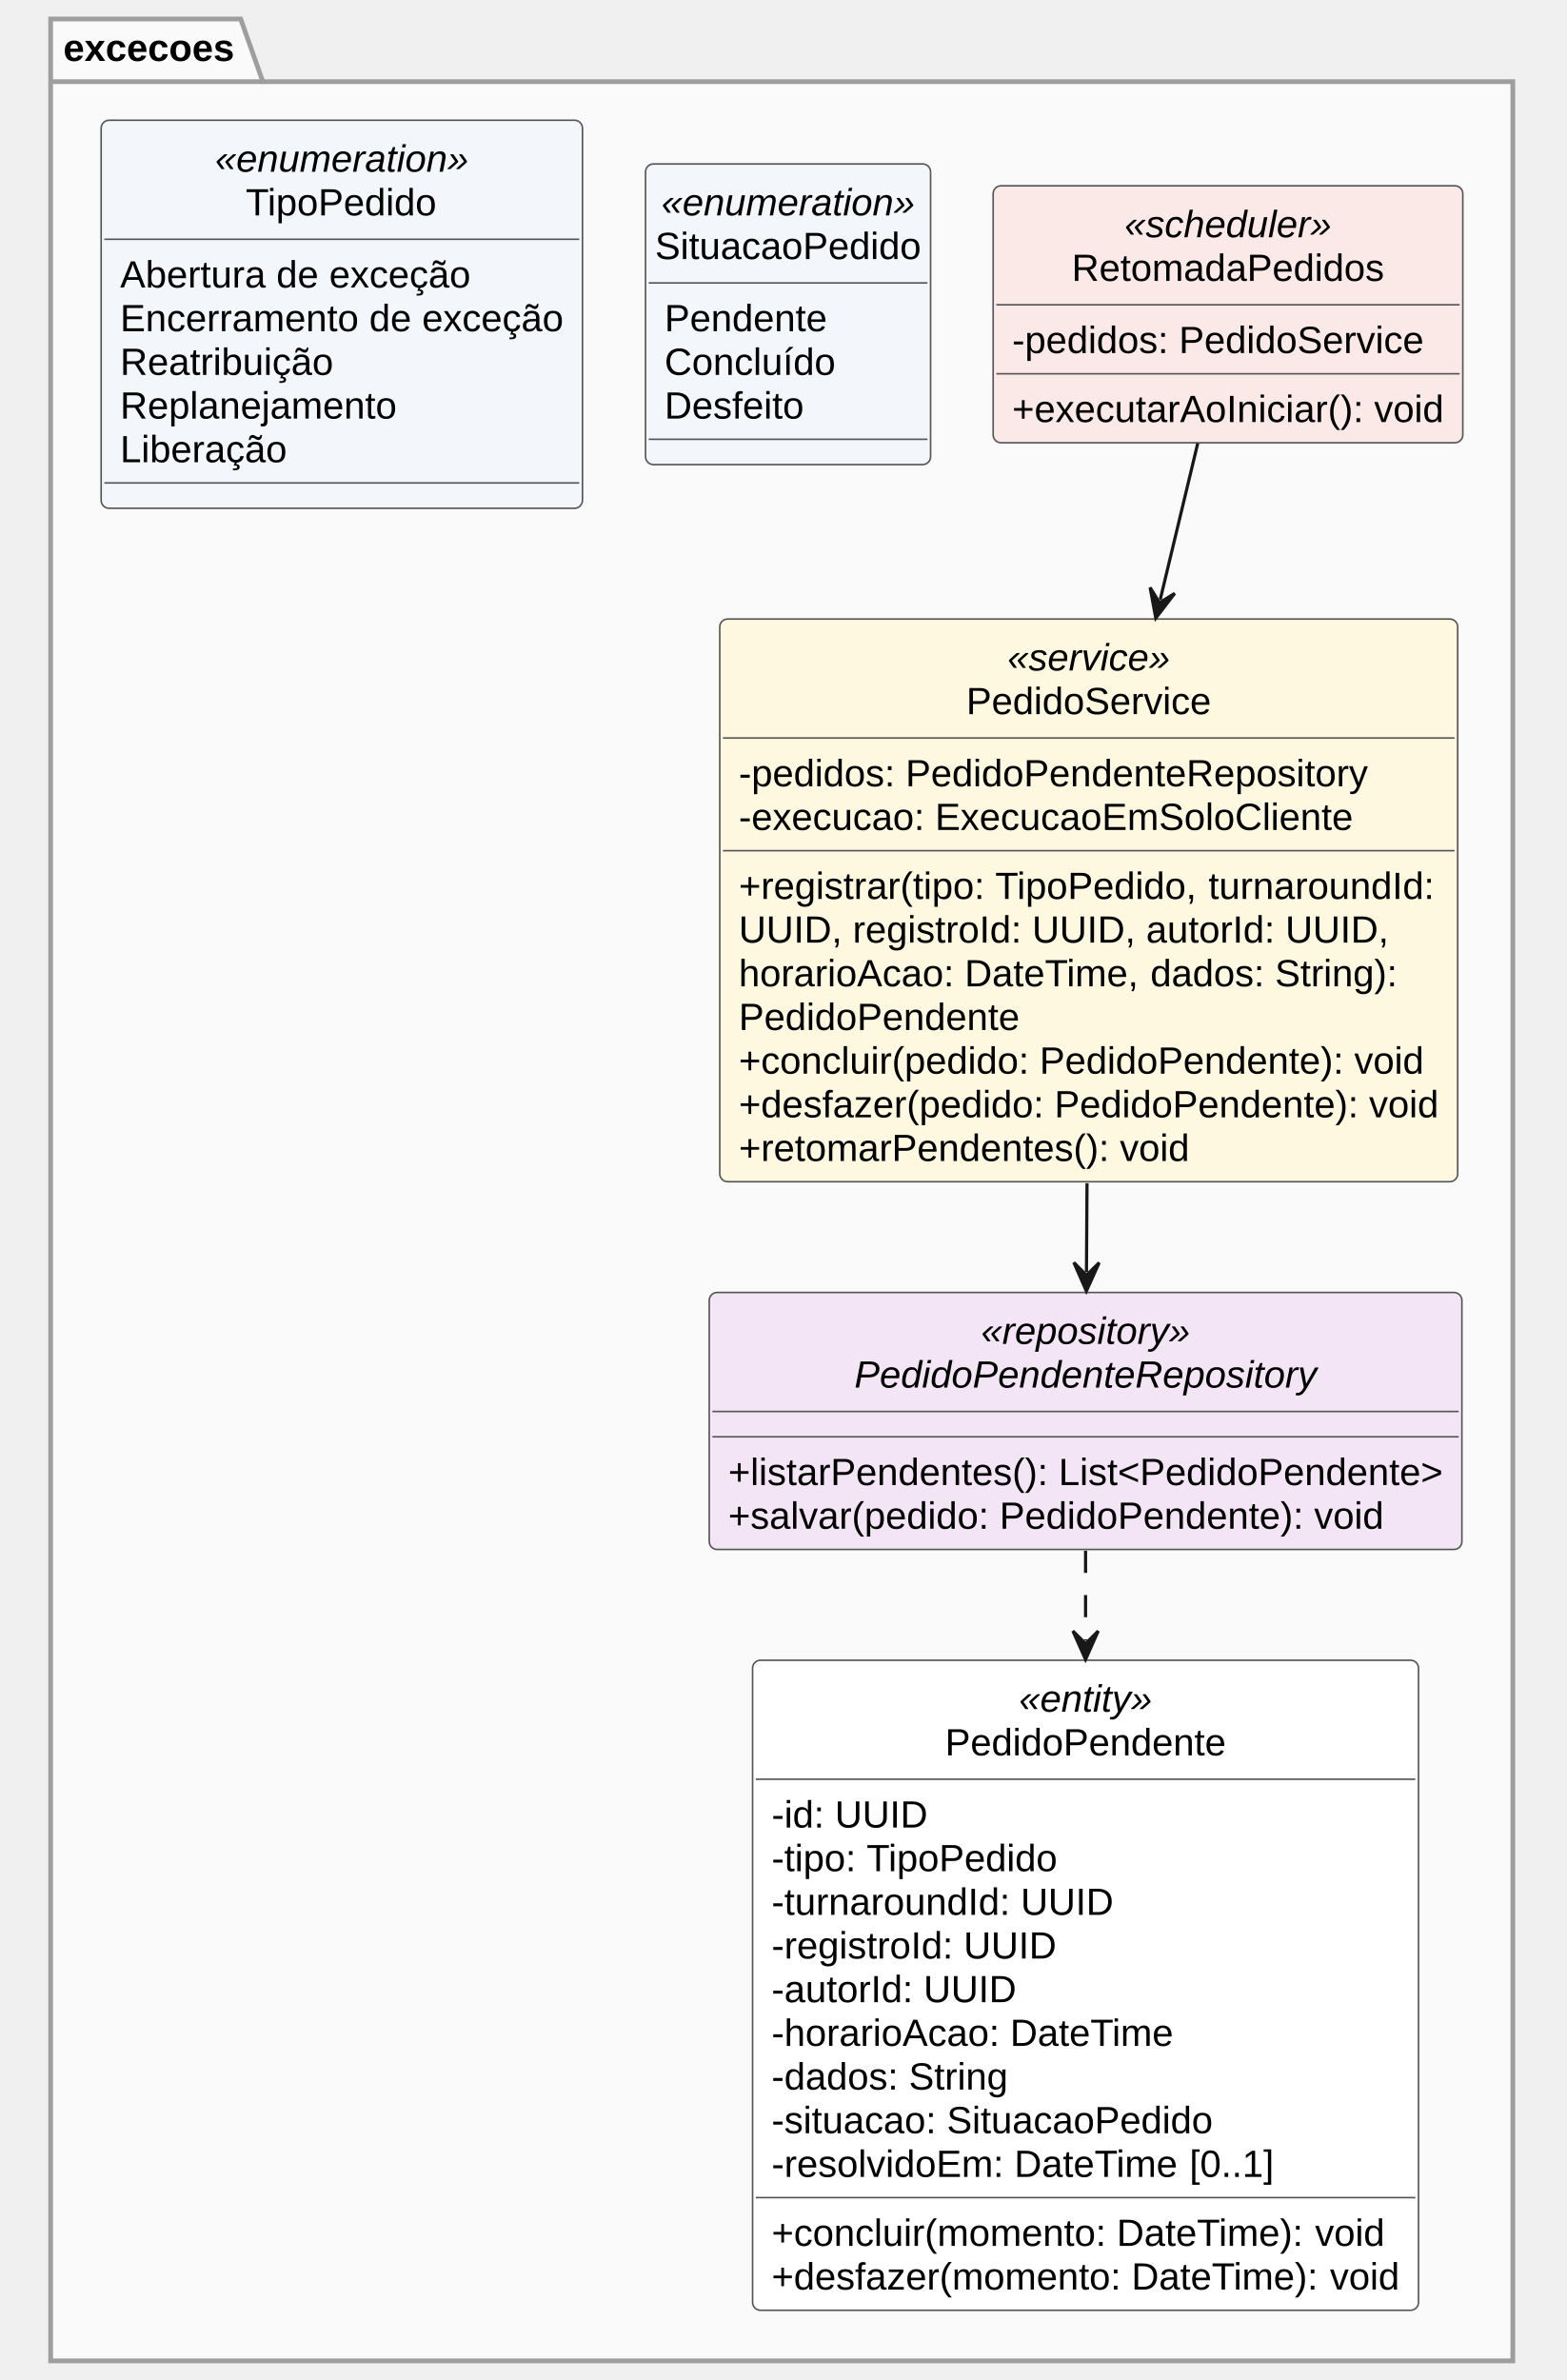
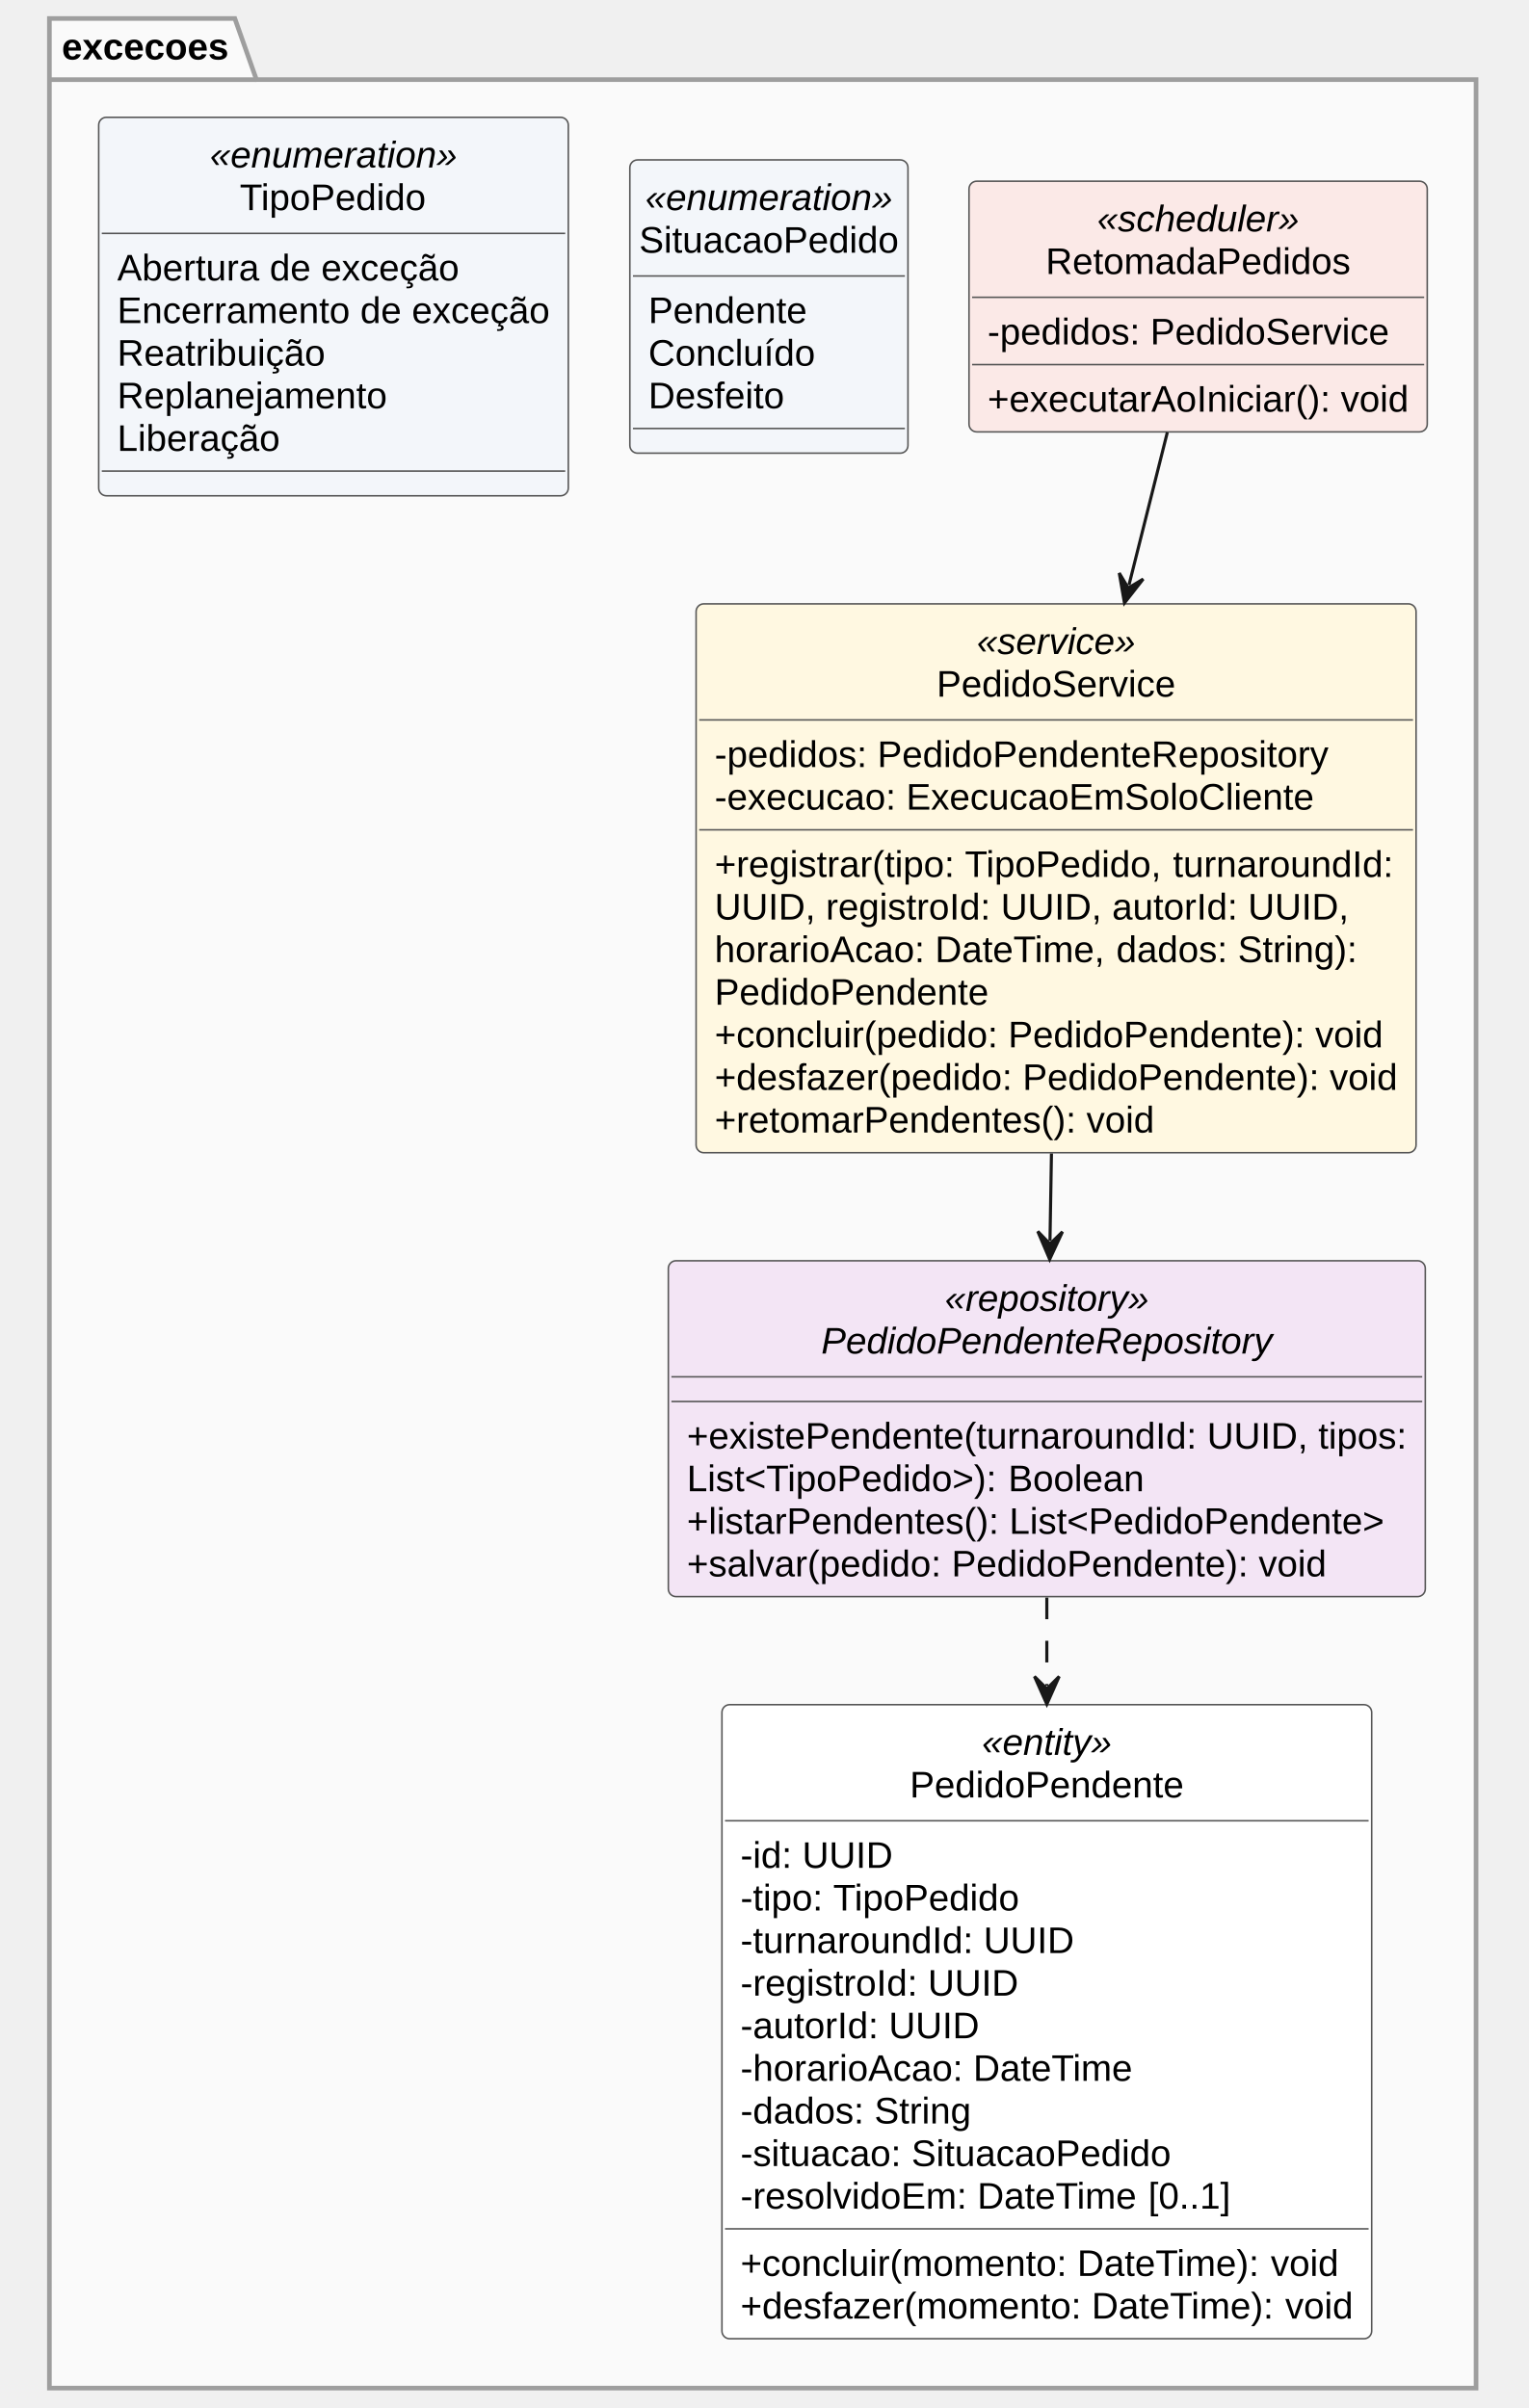
- <svg xmlns="http://www.w3.org/2000/svg" contentStyleType="text/css" data-diagram-type="CLASS" height="752px" preserveAspectRatio="none" style="width:495px;height:752px;background:#FFFFFF;" version="1.1" viewBox="0 0 495 752" width="495px" zoomAndPan="magnify">
+ <svg xmlns="http://www.w3.org/2000/svg" contentStyleType="text/css" data-diagram-type="CLASS" height="780px" preserveAspectRatio="none" style="width:495px;height:780px;background:#FFFFFF;" version="1.1" viewBox="0 0 495 780" width="495px" zoomAndPan="magnify">
  <defs />
  <g>
-     <g class="cluster" data-qualified-name="excecoes" data-source-line="7" id="ent0477">
-       <polygon fill="#FAFAFA" points="16,6,76.047,6,83.047,25.799,478,25.799,478,745.96,16,745.96,16,6" style="stroke:#9E9E9E;stroke-width:1.5;" />
+     <g class="cluster" data-qualified-name="excecoes" data-source-line="7" id="ent0480">
+       <polygon fill="#FAFAFA" points="16,6,76.047,6,83.047,25.799,478,25.799,478,773.56,16,773.56,16,6" style="stroke:#9E9E9E;stroke-width:1.5;" />
      <line style="stroke:#9E9E9E;stroke-width:1.5;" x1="16" x2="83.047" y1="25.799" y2="25.799" />
      <text fill="#000000" font-family="Arial" font-size="12" font-weight="bold" lengthAdjust="spacing" textLength="54.047" x="20" y="19.256">excecoes</text>
    </g>
-     <g class="entity" data-qualified-name="excecoes.TipoPedido" data-source-line="23" id="ent0480">
+     <g class="entity" data-qualified-name="excecoes.TipoPedido" data-source-line="23" id="ent0483">
      <rect fill="#F3F6FA" height="122.592" rx="2.5" ry="2.5" style="stroke:#555555;stroke-width:0.5;" width="152.08" x="31.96" y="38" />
      <text fill="#000000" font-family="Arial" font-size="12" font-style="italic" lengthAdjust="spacing" textLength="80.057" x="67.972" y="54.256">«enumeration»</text>
      <text fill="#000000" font-family="Arial" font-size="12" lengthAdjust="spacing" textLength="60.709" x="77.645" y="68.055">TipoPedido</text>
      <line style="stroke:#555555;stroke-width:0.5;" x1="32.96" x2="183.04" y1="75.598" y2="75.598" />
      <text fill="#000000" font-family="Arial" font-size="12" lengthAdjust="spacing" textLength="46.025" x="37.96" y="90.853">Abertura</text>
      <text fill="#000000" font-family="Arial" font-size="12" lengthAdjust="spacing" textLength="3.334" x="83.985" y="90.853"> </text>
      <text fill="#000000" font-family="Arial" font-size="12" lengthAdjust="spacing" textLength="13.348" x="87.319" y="90.853">de</text>
      <text fill="#000000" font-family="Arial" font-size="12" lengthAdjust="spacing" textLength="3.334" x="100.667" y="90.853"> </text>
      <text fill="#000000" font-family="Arial" font-size="12" lengthAdjust="spacing" textLength="44.695" x="104.001" y="90.853">exceção</text>
      <text fill="#000000" font-family="Arial" font-size="12" lengthAdjust="spacing" textLength="75.369" x="37.96" y="104.652">Encerramento</text>
      <text fill="#000000" font-family="Arial" font-size="12" lengthAdjust="spacing" textLength="3.334" x="113.329" y="104.652"> </text>
      <text fill="#000000" font-family="Arial" font-size="12" lengthAdjust="spacing" textLength="13.348" x="116.663" y="104.652">de</text>
      <text fill="#000000" font-family="Arial" font-size="12" lengthAdjust="spacing" textLength="3.334" x="130.011" y="104.652"> </text>
      <text fill="#000000" font-family="Arial" font-size="12" lengthAdjust="spacing" textLength="44.695" x="133.345" y="104.652">exceção</text>
      <text fill="#000000" font-family="Arial" font-size="12" lengthAdjust="spacing" textLength="67.371" x="37.96" y="118.451">Reatribuição</text>
      <text fill="#000000" font-family="Arial" font-size="12" lengthAdjust="spacing" textLength="87.393" x="37.96" y="132.25">Replanejamento</text>
      <text fill="#000000" font-family="Arial" font-size="12" lengthAdjust="spacing" textLength="52.705" x="37.96" y="146.049">Liberação</text>
      <line style="stroke:#555555;stroke-width:0.5;" x1="32.96" x2="183.04" y1="152.592" y2="152.592" />
    </g>
-     <g class="entity" data-qualified-name="excecoes.SituacaoPedido" data-source-line="31" id="ent0481">
+     <g class="entity" data-qualified-name="excecoes.SituacaoPedido" data-source-line="31" id="ent0484">
      <rect fill="#F3F6FA" height="94.994" rx="2.5" ry="2.5" style="stroke:#555555;stroke-width:0.5;" width="90.064" x="203.97" y="51.8" />
      <text fill="#000000" font-family="Arial" font-size="12" font-style="italic" lengthAdjust="spacing" textLength="80.057" x="208.974" y="68.056">«enumeration»</text>
      <text fill="#000000" font-family="Arial" font-size="12" lengthAdjust="spacing" textLength="84.064" x="206.97" y="81.855">SituacaoPedido</text>
      <line style="stroke:#555555;stroke-width:0.5;" x1="204.97" x2="293.034" y1="89.398" y2="89.398" />
      <text fill="#000000" font-family="Arial" font-size="12" lengthAdjust="spacing" textLength="51.381" x="209.97" y="104.653">Pendente</text>
      <text fill="#000000" font-family="Arial" font-size="12" lengthAdjust="spacing" textLength="54.035" x="209.97" y="118.452">Concluído</text>
      <text fill="#000000" font-family="Arial" font-size="12" lengthAdjust="spacing" textLength="44.022" x="209.97" y="132.251">Desfeito</text>
      <line style="stroke:#555555;stroke-width:0.5;" x1="204.97" x2="293.034" y1="138.794" y2="138.794" />
    </g>
-     <g class="entity" data-qualified-name="excecoes.PedidoService" data-source-line="413" id="ent0536">
-       <rect fill="#FFF8E1" height="177.787" rx="2.5" ry="2.5" style="stroke:#555555;stroke-width:0.5;" width="233.156" x="227.42" y="195.59" />
-       <text fill="#000000" font-family="Arial" font-size="12" font-style="italic" lengthAdjust="spacing" textLength="51.357" x="318.319" y="211.846">«service»</text>
-       <text fill="#000000" font-family="Arial" font-size="12" lengthAdjust="spacing" textLength="77.379" x="305.309" y="225.645">PedidoService</text>
-       <line style="stroke:#555555;stroke-width:0.5;" x1="228.42" x2="459.576" y1="233.188" y2="233.188" />
-       <text fill="#000000" font-family="Arial" font-size="12" lengthAdjust="spacing" textLength="49.365" x="233.42" y="248.444">-pedidos:</text>
-       <text fill="#000000" font-family="Arial" font-size="12" lengthAdjust="spacing" textLength="3.334" x="282.785" y="248.444"> </text>
-       <text fill="#000000" font-family="Arial" font-size="12" lengthAdjust="spacing" textLength="146.103" x="286.119" y="248.444">PedidoPendenteRepository</text>
-       <text fill="#000000" font-family="Arial" font-size="12" lengthAdjust="spacing" textLength="58.699" x="233.42" y="262.242">-execucao:</text>
-       <text fill="#000000" font-family="Arial" font-size="12" lengthAdjust="spacing" textLength="3.334" x="292.119" y="262.242"> </text>
-       <text fill="#000000" font-family="Arial" font-size="12" lengthAdjust="spacing" textLength="132.07" x="295.453" y="262.242">ExecucaoEmSoloCliente</text>
-       <line style="stroke:#555555;stroke-width:0.5;" x1="228.42" x2="459.576" y1="268.785" y2="268.785" />
-       <text fill="#000000" font-family="Arial" font-size="12" lengthAdjust="spacing" textLength="77.695" x="233.42" y="284.041">+registrar(tipo:</text>
-       <text fill="#000000" font-family="Arial" font-size="12" lengthAdjust="spacing" textLength="3.334" x="311.115" y="284.041"> </text>
-       <text fill="#000000" font-family="Arial" font-size="12" lengthAdjust="spacing" textLength="64.043" x="314.449" y="284.041">TipoPedido,</text>
-       <text fill="#000000" font-family="Arial" font-size="12" lengthAdjust="spacing" textLength="3.334" x="378.492" y="284.041"> </text>
-       <text fill="#000000" font-family="Arial" font-size="12" lengthAdjust="spacing" textLength="71.385" x="381.826" y="284.041">turnaroundId:</text>
-       <text fill="#000000" font-family="Arial" font-size="12" lengthAdjust="spacing" textLength="32.666" x="233.42" y="297.84">UUID,</text>
-       <text fill="#000000" font-family="Arial" font-size="12" lengthAdjust="spacing" textLength="3.334" x="266.086" y="297.84"> </text>
-       <text fill="#000000" font-family="Arial" font-size="12" lengthAdjust="spacing" textLength="53.355" x="269.42" y="297.84">registroId:</text>
-       <text fill="#000000" font-family="Arial" font-size="12" lengthAdjust="spacing" textLength="3.334" x="322.776" y="297.84"> </text>
-       <text fill="#000000" font-family="Arial" font-size="12" lengthAdjust="spacing" textLength="32.666" x="326.11" y="297.84">UUID,</text>
-       <text fill="#000000" font-family="Arial" font-size="12" lengthAdjust="spacing" textLength="3.334" x="358.776" y="297.84"> </text>
-       <text fill="#000000" font-family="Arial" font-size="12" lengthAdjust="spacing" textLength="40.693" x="362.11" y="297.84">autorId:</text>
-       <text fill="#000000" font-family="Arial" font-size="12" lengthAdjust="spacing" textLength="3.334" x="402.803" y="297.84"> </text>
-       <text fill="#000000" font-family="Arial" font-size="12" lengthAdjust="spacing" textLength="32.666" x="406.137" y="297.84">UUID,</text>
-       <text fill="#000000" font-family="Arial" font-size="12" lengthAdjust="spacing" textLength="68.039" x="233.42" y="311.639">horarioAcao:</text>
-       <text fill="#000000" font-family="Arial" font-size="12" lengthAdjust="spacing" textLength="3.334" x="301.459" y="311.639"> </text>
-       <text fill="#000000" font-family="Arial" font-size="12" lengthAdjust="spacing" textLength="55.348" x="304.793" y="311.639">DateTime,</text>
-       <text fill="#000000" font-family="Arial" font-size="12" lengthAdjust="spacing" textLength="3.334" x="360.141" y="311.639"> </text>
-       <text fill="#000000" font-family="Arial" font-size="12" lengthAdjust="spacing" textLength="36.029" x="363.475" y="311.639">dados:</text>
-       <text fill="#000000" font-family="Arial" font-size="12" lengthAdjust="spacing" textLength="3.334" x="399.504" y="311.639"> </text>
-       <text fill="#000000" font-family="Arial" font-size="12" lengthAdjust="spacing" textLength="38.678" x="402.838" y="311.639">String):</text>
-       <text fill="#000000" font-family="Arial" font-size="12" lengthAdjust="spacing" textLength="88.746" x="233.42" y="325.438">PedidoPendente</text>
-       <text fill="#000000" font-family="Arial" font-size="12" lengthAdjust="spacing" textLength="91.723" x="233.42" y="339.236">+concluir(pedido:</text>
-       <text fill="#000000" font-family="Arial" font-size="12" lengthAdjust="spacing" textLength="3.334" x="325.143" y="339.236"> </text>
-       <text fill="#000000" font-family="Arial" font-size="12" lengthAdjust="spacing" textLength="96.076" x="328.477" y="339.236">PedidoPendente):</text>
-       <text fill="#000000" font-family="Arial" font-size="12" lengthAdjust="spacing" textLength="3.334" x="424.553" y="339.236"> </text>
-       <text fill="#000000" font-family="Arial" font-size="12" lengthAdjust="spacing" textLength="22.014" x="427.887" y="339.236">void</text>
-       <text fill="#000000" font-family="Arial" font-size="12" lengthAdjust="spacing" textLength="96.398" x="233.42" y="353.035">+desfazer(pedido:</text>
-       <text fill="#000000" font-family="Arial" font-size="12" lengthAdjust="spacing" textLength="3.334" x="329.818" y="353.035"> </text>
-       <text fill="#000000" font-family="Arial" font-size="12" lengthAdjust="spacing" textLength="96.076" x="333.152" y="353.035">PedidoPendente):</text>
-       <text fill="#000000" font-family="Arial" font-size="12" lengthAdjust="spacing" textLength="3.334" x="429.229" y="353.035"> </text>
-       <text fill="#000000" font-family="Arial" font-size="12" lengthAdjust="spacing" textLength="22.014" x="432.563" y="353.035">void</text>
-       <text fill="#000000" font-family="Arial" font-size="12" lengthAdjust="spacing" textLength="117.059" x="233.42" y="366.834">+retomarPendentes():</text>
-       <text fill="#000000" font-family="Arial" font-size="12" lengthAdjust="spacing" textLength="3.334" x="350.479" y="366.834"> </text>
-       <text fill="#000000" font-family="Arial" font-size="12" lengthAdjust="spacing" textLength="22.014" x="353.813" y="366.834">void</text>
+     <g class="entity" data-qualified-name="excecoes.PedidoService" data-source-line="415" id="ent0539">
+       <rect fill="#FFF8E1" height="177.787" rx="2.5" ry="2.5" style="stroke:#555555;stroke-width:0.5;" width="233.156" x="225.42" y="195.6" />
+       <text fill="#000000" font-family="Arial" font-size="12" font-style="italic" lengthAdjust="spacing" textLength="51.357" x="316.319" y="211.856">«service»</text>
+       <text fill="#000000" font-family="Arial" font-size="12" lengthAdjust="spacing" textLength="77.379" x="303.309" y="225.655">PedidoService</text>
+       <line style="stroke:#555555;stroke-width:0.5;" x1="226.42" x2="457.576" y1="233.198" y2="233.198" />
+       <text fill="#000000" font-family="Arial" font-size="12" lengthAdjust="spacing" textLength="49.365" x="231.42" y="248.453">-pedidos:</text>
+       <text fill="#000000" font-family="Arial" font-size="12" lengthAdjust="spacing" textLength="3.334" x="280.785" y="248.453"> </text>
+       <text fill="#000000" font-family="Arial" font-size="12" lengthAdjust="spacing" textLength="146.103" x="284.119" y="248.453">PedidoPendenteRepository</text>
+       <text fill="#000000" font-family="Arial" font-size="12" lengthAdjust="spacing" textLength="58.699" x="231.42" y="262.252">-execucao:</text>
+       <text fill="#000000" font-family="Arial" font-size="12" lengthAdjust="spacing" textLength="3.334" x="290.119" y="262.252"> </text>
+       <text fill="#000000" font-family="Arial" font-size="12" lengthAdjust="spacing" textLength="132.07" x="293.453" y="262.252">ExecucaoEmSoloCliente</text>
+       <line style="stroke:#555555;stroke-width:0.5;" x1="226.42" x2="457.576" y1="268.795" y2="268.795" />
+       <text fill="#000000" font-family="Arial" font-size="12" lengthAdjust="spacing" textLength="77.695" x="231.42" y="284.051">+registrar(tipo:</text>
+       <text fill="#000000" font-family="Arial" font-size="12" lengthAdjust="spacing" textLength="3.334" x="309.115" y="284.051"> </text>
+       <text fill="#000000" font-family="Arial" font-size="12" lengthAdjust="spacing" textLength="64.043" x="312.449" y="284.051">TipoPedido,</text>
+       <text fill="#000000" font-family="Arial" font-size="12" lengthAdjust="spacing" textLength="3.334" x="376.492" y="284.051"> </text>
+       <text fill="#000000" font-family="Arial" font-size="12" lengthAdjust="spacing" textLength="71.385" x="379.826" y="284.051">turnaroundId:</text>
+       <text fill="#000000" font-family="Arial" font-size="12" lengthAdjust="spacing" textLength="32.666" x="231.42" y="297.85">UUID,</text>
+       <text fill="#000000" font-family="Arial" font-size="12" lengthAdjust="spacing" textLength="3.334" x="264.086" y="297.85"> </text>
+       <text fill="#000000" font-family="Arial" font-size="12" lengthAdjust="spacing" textLength="53.355" x="267.42" y="297.85">registroId:</text>
+       <text fill="#000000" font-family="Arial" font-size="12" lengthAdjust="spacing" textLength="3.334" x="320.776" y="297.85"> </text>
+       <text fill="#000000" font-family="Arial" font-size="12" lengthAdjust="spacing" textLength="32.666" x="324.11" y="297.85">UUID,</text>
+       <text fill="#000000" font-family="Arial" font-size="12" lengthAdjust="spacing" textLength="3.334" x="356.776" y="297.85"> </text>
+       <text fill="#000000" font-family="Arial" font-size="12" lengthAdjust="spacing" textLength="40.693" x="360.11" y="297.85">autorId:</text>
+       <text fill="#000000" font-family="Arial" font-size="12" lengthAdjust="spacing" textLength="3.334" x="400.803" y="297.85"> </text>
+       <text fill="#000000" font-family="Arial" font-size="12" lengthAdjust="spacing" textLength="32.666" x="404.137" y="297.85">UUID,</text>
+       <text fill="#000000" font-family="Arial" font-size="12" lengthAdjust="spacing" textLength="68.039" x="231.42" y="311.649">horarioAcao:</text>
+       <text fill="#000000" font-family="Arial" font-size="12" lengthAdjust="spacing" textLength="3.334" x="299.459" y="311.649"> </text>
+       <text fill="#000000" font-family="Arial" font-size="12" lengthAdjust="spacing" textLength="55.348" x="302.793" y="311.649">DateTime,</text>
+       <text fill="#000000" font-family="Arial" font-size="12" lengthAdjust="spacing" textLength="3.334" x="358.141" y="311.649"> </text>
+       <text fill="#000000" font-family="Arial" font-size="12" lengthAdjust="spacing" textLength="36.029" x="361.475" y="311.649">dados:</text>
+       <text fill="#000000" font-family="Arial" font-size="12" lengthAdjust="spacing" textLength="3.334" x="397.504" y="311.649"> </text>
+       <text fill="#000000" font-family="Arial" font-size="12" lengthAdjust="spacing" textLength="38.678" x="400.838" y="311.649">String):</text>
+       <text fill="#000000" font-family="Arial" font-size="12" lengthAdjust="spacing" textLength="88.746" x="231.42" y="325.448">PedidoPendente</text>
+       <text fill="#000000" font-family="Arial" font-size="12" lengthAdjust="spacing" textLength="91.723" x="231.42" y="339.247">+concluir(pedido:</text>
+       <text fill="#000000" font-family="Arial" font-size="12" lengthAdjust="spacing" textLength="3.334" x="323.143" y="339.247"> </text>
+       <text fill="#000000" font-family="Arial" font-size="12" lengthAdjust="spacing" textLength="96.076" x="326.477" y="339.247">PedidoPendente):</text>
+       <text fill="#000000" font-family="Arial" font-size="12" lengthAdjust="spacing" textLength="3.334" x="422.553" y="339.247"> </text>
+       <text fill="#000000" font-family="Arial" font-size="12" lengthAdjust="spacing" textLength="22.014" x="425.887" y="339.247">void</text>
+       <text fill="#000000" font-family="Arial" font-size="12" lengthAdjust="spacing" textLength="96.398" x="231.42" y="353.045">+desfazer(pedido:</text>
+       <text fill="#000000" font-family="Arial" font-size="12" lengthAdjust="spacing" textLength="3.334" x="327.818" y="353.045"> </text>
+       <text fill="#000000" font-family="Arial" font-size="12" lengthAdjust="spacing" textLength="96.076" x="331.152" y="353.045">PedidoPendente):</text>
+       <text fill="#000000" font-family="Arial" font-size="12" lengthAdjust="spacing" textLength="3.334" x="427.229" y="353.045"> </text>
+       <text fill="#000000" font-family="Arial" font-size="12" lengthAdjust="spacing" textLength="22.014" x="430.563" y="353.045">void</text>
+       <text fill="#000000" font-family="Arial" font-size="12" lengthAdjust="spacing" textLength="117.059" x="231.42" y="366.844">+retomarPendentes():</text>
+       <text fill="#000000" font-family="Arial" font-size="12" lengthAdjust="spacing" textLength="3.334" x="348.479" y="366.844"> </text>
+       <text fill="#000000" font-family="Arial" font-size="12" lengthAdjust="spacing" textLength="22.014" x="351.813" y="366.844">void</text>
    </g>
-     <g class="entity" data-qualified-name="excecoes.PedidoPendente" data-source-line="487" id="ent0547">
-       <rect fill="#FFFFFF" height="205.385" rx="2.5" ry="2.5" style="stroke:#555555;stroke-width:0.5;" width="210.41" x="237.79" y="524.58" />
-       <text fill="#000000" font-family="Arial" font-size="12" font-style="italic" lengthAdjust="spacing" textLength="42.029" x="321.98" y="540.836">«entity»</text>
-       <text fill="#000000" font-family="Arial" font-size="12" lengthAdjust="spacing" textLength="88.746" x="298.622" y="554.635">PedidoPendente</text>
-       <line style="stroke:#555555;stroke-width:0.5;" x1="238.79" x2="447.2" y1="562.178" y2="562.178" />
-       <text fill="#000000" font-family="Arial" font-size="12" lengthAdjust="spacing" textLength="16.67" x="243.79" y="577.433">-id:</text>
-       <text fill="#000000" font-family="Arial" font-size="12" lengthAdjust="spacing" textLength="3.334" x="260.46" y="577.433"> </text>
-       <text fill="#000000" font-family="Arial" font-size="12" lengthAdjust="spacing" textLength="29.332" x="263.794" y="577.433">UUID</text>
-       <text fill="#000000" font-family="Arial" font-size="12" lengthAdjust="spacing" textLength="26.678" x="243.79" y="591.232">-tipo:</text>
-       <text fill="#000000" font-family="Arial" font-size="12" lengthAdjust="spacing" textLength="3.334" x="270.468" y="591.232"> </text>
-       <text fill="#000000" font-family="Arial" font-size="12" lengthAdjust="spacing" textLength="60.709" x="273.802" y="591.232">TipoPedido</text>
-       <text fill="#000000" font-family="Arial" font-size="12" lengthAdjust="spacing" textLength="75.381" x="243.79" y="605.031">-turnaroundId:</text>
-       <text fill="#000000" font-family="Arial" font-size="12" lengthAdjust="spacing" textLength="3.334" x="319.171" y="605.031"> </text>
-       <text fill="#000000" font-family="Arial" font-size="12" lengthAdjust="spacing" textLength="29.332" x="322.505" y="605.031">UUID</text>
-       <text fill="#000000" font-family="Arial" font-size="12" lengthAdjust="spacing" textLength="57.352" x="243.79" y="618.83">-registroId:</text>
-       <text fill="#000000" font-family="Arial" font-size="12" lengthAdjust="spacing" textLength="3.334" x="301.142" y="618.83"> </text>
-       <text fill="#000000" font-family="Arial" font-size="12" lengthAdjust="spacing" textLength="29.332" x="304.476" y="618.83">UUID</text>
-       <text fill="#000000" font-family="Arial" font-size="12" lengthAdjust="spacing" textLength="44.69" x="243.79" y="632.629">-autorId:</text>
-       <text fill="#000000" font-family="Arial" font-size="12" lengthAdjust="spacing" textLength="3.334" x="288.479" y="632.629"> </text>
-       <text fill="#000000" font-family="Arial" font-size="12" lengthAdjust="spacing" textLength="29.332" x="291.813" y="632.629">UUID</text>
-       <text fill="#000000" font-family="Arial" font-size="12" lengthAdjust="spacing" textLength="72.035" x="243.79" y="646.428">-horarioAcao:</text>
-       <text fill="#000000" font-family="Arial" font-size="12" lengthAdjust="spacing" textLength="3.334" x="315.825" y="646.428"> </text>
-       <text fill="#000000" font-family="Arial" font-size="12" lengthAdjust="spacing" textLength="52.014" x="319.159" y="646.428">DateTime</text>
-       <text fill="#000000" font-family="Arial" font-size="12" lengthAdjust="spacing" textLength="40.025" x="243.79" y="660.226">-dados:</text>
-       <text fill="#000000" font-family="Arial" font-size="12" lengthAdjust="spacing" textLength="3.334" x="283.815" y="660.226"> </text>
-       <text fill="#000000" font-family="Arial" font-size="12" lengthAdjust="spacing" textLength="31.348" x="287.149" y="660.226">String</text>
-       <text fill="#000000" font-family="Arial" font-size="12" lengthAdjust="spacing" textLength="52.025" x="243.79" y="674.025">-situacao:</text>
-       <text fill="#000000" font-family="Arial" font-size="12" lengthAdjust="spacing" textLength="3.334" x="295.815" y="674.025"> </text>
-       <text fill="#000000" font-family="Arial" font-size="12" lengthAdjust="spacing" textLength="84.064" x="299.149" y="674.025">SituacaoPedido</text>
-       <text fill="#000000" font-family="Arial" font-size="12" lengthAdjust="spacing" textLength="73.353" x="243.79" y="687.824">-resolvidoEm:</text>
-       <text fill="#000000" font-family="Arial" font-size="12" lengthAdjust="spacing" textLength="3.334" x="317.144" y="687.824"> </text>
-       <text fill="#000000" font-family="Arial" font-size="12" lengthAdjust="spacing" textLength="52.014" x="320.478" y="687.824">DateTime</text>
-       <text fill="#000000" font-family="Arial" font-size="12" lengthAdjust="spacing" textLength="3.334" x="372.491" y="687.824"> </text>
-       <text fill="#000000" font-family="Arial" font-size="12" lengthAdjust="spacing" textLength="26.684" x="375.825" y="687.824">[0..1]</text>
-       <line style="stroke:#555555;stroke-width:0.5;" x1="238.79" x2="447.2" y1="694.367" y2="694.367" />
-       <text fill="#000000" font-family="Arial" font-size="12" lengthAdjust="spacing" textLength="105.709" x="243.79" y="709.623">+concluir(momento:</text>
-       <text fill="#000000" font-family="Arial" font-size="12" lengthAdjust="spacing" textLength="3.334" x="349.499" y="709.623"> </text>
-       <text fill="#000000" font-family="Arial" font-size="12" lengthAdjust="spacing" textLength="59.344" x="352.833" y="709.623">DateTime):</text>
-       <text fill="#000000" font-family="Arial" font-size="12" lengthAdjust="spacing" textLength="3.334" x="412.177" y="709.623"> </text>
-       <text fill="#000000" font-family="Arial" font-size="12" lengthAdjust="spacing" textLength="22.014" x="415.511" y="709.623">void</text>
-       <text fill="#000000" font-family="Arial" font-size="12" lengthAdjust="spacing" textLength="110.385" x="243.79" y="723.422">+desfazer(momento:</text>
-       <text fill="#000000" font-family="Arial" font-size="12" lengthAdjust="spacing" textLength="3.334" x="354.175" y="723.422"> </text>
-       <text fill="#000000" font-family="Arial" font-size="12" lengthAdjust="spacing" textLength="59.344" x="357.509" y="723.422">DateTime):</text>
-       <text fill="#000000" font-family="Arial" font-size="12" lengthAdjust="spacing" textLength="3.334" x="416.853" y="723.422"> </text>
-       <text fill="#000000" font-family="Arial" font-size="12" lengthAdjust="spacing" textLength="22.014" x="420.187" y="723.422">void</text>
+     <g class="entity" data-qualified-name="excecoes.PedidoPendente" data-source-line="489" id="ent0550">
+       <rect fill="#FFFFFF" height="205.385" rx="2.5" ry="2.5" style="stroke:#555555;stroke-width:0.5;" width="210.41" x="233.79" y="552.18" />
+       <text fill="#000000" font-family="Arial" font-size="12" font-style="italic" lengthAdjust="spacing" textLength="42.029" x="317.98" y="568.436">«entity»</text>
+       <text fill="#000000" font-family="Arial" font-size="12" lengthAdjust="spacing" textLength="88.746" x="294.622" y="582.235">PedidoPendente</text>
+       <line style="stroke:#555555;stroke-width:0.5;" x1="234.79" x2="443.2" y1="589.778" y2="589.778" />
+       <text fill="#000000" font-family="Arial" font-size="12" lengthAdjust="spacing" textLength="16.67" x="239.79" y="605.034">-id:</text>
+       <text fill="#000000" font-family="Arial" font-size="12" lengthAdjust="spacing" textLength="3.334" x="256.46" y="605.034"> </text>
+       <text fill="#000000" font-family="Arial" font-size="12" lengthAdjust="spacing" textLength="29.332" x="259.794" y="605.034">UUID</text>
+       <text fill="#000000" font-family="Arial" font-size="12" lengthAdjust="spacing" textLength="26.678" x="239.79" y="618.832">-tipo:</text>
+       <text fill="#000000" font-family="Arial" font-size="12" lengthAdjust="spacing" textLength="3.334" x="266.468" y="618.832"> </text>
+       <text fill="#000000" font-family="Arial" font-size="12" lengthAdjust="spacing" textLength="60.709" x="269.802" y="618.832">TipoPedido</text>
+       <text fill="#000000" font-family="Arial" font-size="12" lengthAdjust="spacing" textLength="75.381" x="239.79" y="632.631">-turnaroundId:</text>
+       <text fill="#000000" font-family="Arial" font-size="12" lengthAdjust="spacing" textLength="3.334" x="315.171" y="632.631"> </text>
+       <text fill="#000000" font-family="Arial" font-size="12" lengthAdjust="spacing" textLength="29.332" x="318.505" y="632.631">UUID</text>
+       <text fill="#000000" font-family="Arial" font-size="12" lengthAdjust="spacing" textLength="57.352" x="239.79" y="646.43">-registroId:</text>
+       <text fill="#000000" font-family="Arial" font-size="12" lengthAdjust="spacing" textLength="3.334" x="297.142" y="646.43"> </text>
+       <text fill="#000000" font-family="Arial" font-size="12" lengthAdjust="spacing" textLength="29.332" x="300.476" y="646.43">UUID</text>
+       <text fill="#000000" font-family="Arial" font-size="12" lengthAdjust="spacing" textLength="44.69" x="239.79" y="660.229">-autorId:</text>
+       <text fill="#000000" font-family="Arial" font-size="12" lengthAdjust="spacing" textLength="3.334" x="284.479" y="660.229"> </text>
+       <text fill="#000000" font-family="Arial" font-size="12" lengthAdjust="spacing" textLength="29.332" x="287.813" y="660.229">UUID</text>
+       <text fill="#000000" font-family="Arial" font-size="12" lengthAdjust="spacing" textLength="72.035" x="239.79" y="674.028">-horarioAcao:</text>
+       <text fill="#000000" font-family="Arial" font-size="12" lengthAdjust="spacing" textLength="3.334" x="311.825" y="674.028"> </text>
+       <text fill="#000000" font-family="Arial" font-size="12" lengthAdjust="spacing" textLength="52.014" x="315.159" y="674.028">DateTime</text>
+       <text fill="#000000" font-family="Arial" font-size="12" lengthAdjust="spacing" textLength="40.025" x="239.79" y="687.827">-dados:</text>
+       <text fill="#000000" font-family="Arial" font-size="12" lengthAdjust="spacing" textLength="3.334" x="279.815" y="687.827"> </text>
+       <text fill="#000000" font-family="Arial" font-size="12" lengthAdjust="spacing" textLength="31.348" x="283.149" y="687.827">String</text>
+       <text fill="#000000" font-family="Arial" font-size="12" lengthAdjust="spacing" textLength="52.025" x="239.79" y="701.625">-situacao:</text>
+       <text fill="#000000" font-family="Arial" font-size="12" lengthAdjust="spacing" textLength="3.334" x="291.815" y="701.625"> </text>
+       <text fill="#000000" font-family="Arial" font-size="12" lengthAdjust="spacing" textLength="84.064" x="295.149" y="701.625">SituacaoPedido</text>
+       <text fill="#000000" font-family="Arial" font-size="12" lengthAdjust="spacing" textLength="73.353" x="239.79" y="715.424">-resolvidoEm:</text>
+       <text fill="#000000" font-family="Arial" font-size="12" lengthAdjust="spacing" textLength="3.334" x="313.144" y="715.424"> </text>
+       <text fill="#000000" font-family="Arial" font-size="12" lengthAdjust="spacing" textLength="52.014" x="316.478" y="715.424">DateTime</text>
+       <text fill="#000000" font-family="Arial" font-size="12" lengthAdjust="spacing" textLength="3.334" x="368.491" y="715.424"> </text>
+       <text fill="#000000" font-family="Arial" font-size="12" lengthAdjust="spacing" textLength="26.684" x="371.825" y="715.424">[0..1]</text>
+       <line style="stroke:#555555;stroke-width:0.5;" x1="234.79" x2="443.2" y1="721.967" y2="721.967" />
+       <text fill="#000000" font-family="Arial" font-size="12" lengthAdjust="spacing" textLength="105.709" x="239.79" y="737.223">+concluir(momento:</text>
+       <text fill="#000000" font-family="Arial" font-size="12" lengthAdjust="spacing" textLength="3.334" x="345.499" y="737.223"> </text>
+       <text fill="#000000" font-family="Arial" font-size="12" lengthAdjust="spacing" textLength="59.344" x="348.833" y="737.223">DateTime):</text>
+       <text fill="#000000" font-family="Arial" font-size="12" lengthAdjust="spacing" textLength="3.334" x="408.177" y="737.223"> </text>
+       <text fill="#000000" font-family="Arial" font-size="12" lengthAdjust="spacing" textLength="22.014" x="411.511" y="737.223">void</text>
+       <text fill="#000000" font-family="Arial" font-size="12" lengthAdjust="spacing" textLength="110.385" x="239.79" y="751.022">+desfazer(momento:</text>
+       <text fill="#000000" font-family="Arial" font-size="12" lengthAdjust="spacing" textLength="3.334" x="350.175" y="751.022"> </text>
+       <text fill="#000000" font-family="Arial" font-size="12" lengthAdjust="spacing" textLength="59.344" x="353.509" y="751.022">DateTime):</text>
+       <text fill="#000000" font-family="Arial" font-size="12" lengthAdjust="spacing" textLength="3.334" x="412.853" y="751.022"> </text>
+       <text fill="#000000" font-family="Arial" font-size="12" lengthAdjust="spacing" textLength="22.014" x="416.187" y="751.022">void</text>
    </g>
-     <g class="entity" data-qualified-name="excecoes.PedidoPendenteRepository" data-source-line="501" id="ent0548">
-       <rect fill="#F3E5F5" height="81.195" rx="2.5" ry="2.5" style="stroke:#555555;stroke-width:0.5;" width="237.82" x="224.09" y="408.38" />
-       <text fill="#000000" font-family="Arial" font-size="12" font-style="italic" lengthAdjust="spacing" textLength="66.035" x="309.983" y="424.636">«repository»</text>
-       <text fill="#000000" font-family="Arial" font-size="12" font-style="italic" lengthAdjust="spacing" textLength="146.103" x="269.948" y="438.435">PedidoPendenteRepository</text>
-       <line style="stroke:#555555;stroke-width:0.5;" x1="225.09" x2="460.91" y1="445.978" y2="445.978" />
-       <line style="stroke:#555555;stroke-width:0.5;" x1="225.09" x2="460.91" y1="453.978" y2="453.978" />
-       <text fill="#000000" font-family="Arial" font-size="12" lengthAdjust="spacing" textLength="101.051" x="230.09" y="469.233">+listarPendentes():</text>
-       <text fill="#000000" font-family="Arial" font-size="12" lengthAdjust="spacing" textLength="3.334" x="331.141" y="469.233"> </text>
-       <text fill="#000000" font-family="Arial" font-size="12" lengthAdjust="spacing" textLength="121.436" x="334.475" y="469.233">List&lt;PedidoPendente&gt;</text>
-       <text fill="#000000" font-family="Arial" font-size="12" lengthAdjust="spacing" textLength="82.383" x="230.09" y="483.032">+salvar(pedido:</text>
-       <text fill="#000000" font-family="Arial" font-size="12" lengthAdjust="spacing" textLength="3.334" x="312.473" y="483.032"> </text>
-       <text fill="#000000" font-family="Arial" font-size="12" lengthAdjust="spacing" textLength="96.076" x="315.807" y="483.032">PedidoPendente):</text>
-       <text fill="#000000" font-family="Arial" font-size="12" lengthAdjust="spacing" textLength="3.334" x="411.883" y="483.032"> </text>
-       <text fill="#000000" font-family="Arial" font-size="12" lengthAdjust="spacing" textLength="22.014" x="415.217" y="483.032">void</text>
+     <g class="entity" data-qualified-name="excecoes.PedidoPendenteRepository" data-source-line="505" id="ent0551">
+       <rect fill="#F3E5F5" height="108.793" rx="2.5" ry="2.5" style="stroke:#555555;stroke-width:0.5;" width="245.133" x="216.43" y="408.38" />
+       <text fill="#000000" font-family="Arial" font-size="12" font-style="italic" lengthAdjust="spacing" textLength="66.035" x="305.979" y="424.636">«repository»</text>
+       <text fill="#000000" font-family="Arial" font-size="12" font-style="italic" lengthAdjust="spacing" textLength="146.103" x="265.945" y="438.435">PedidoPendenteRepository</text>
+       <line style="stroke:#555555;stroke-width:0.5;" x1="217.43" x2="460.563" y1="445.978" y2="445.978" />
+       <line style="stroke:#555555;stroke-width:0.5;" x1="217.43" x2="460.563" y1="453.978" y2="453.978" />
+       <text fill="#000000" font-family="Arial" font-size="12" lengthAdjust="spacing" textLength="165.117" x="222.43" y="469.233">+existePendente(turnaroundId:</text>
+       <text fill="#000000" font-family="Arial" font-size="12" lengthAdjust="spacing" textLength="3.334" x="387.547" y="469.233"> </text>
+       <text fill="#000000" font-family="Arial" font-size="12" lengthAdjust="spacing" textLength="32.666" x="390.881" y="469.233">UUID,</text>
+       <text fill="#000000" font-family="Arial" font-size="12" lengthAdjust="spacing" textLength="3.334" x="423.547" y="469.233"> </text>
+       <text fill="#000000" font-family="Arial" font-size="12" lengthAdjust="spacing" textLength="28.682" x="426.881" y="469.233">tipos:</text>
+       <text fill="#000000" font-family="Arial" font-size="12" lengthAdjust="spacing" textLength="100.728" x="222.43" y="483.032">List&lt;TipoPedido&gt;):</text>
+       <text fill="#000000" font-family="Arial" font-size="12" lengthAdjust="spacing" textLength="3.334" x="323.159" y="483.032"> </text>
+       <text fill="#000000" font-family="Arial" font-size="12" lengthAdjust="spacing" textLength="44.039" x="326.493" y="483.032">Boolean</text>
+       <text fill="#000000" font-family="Arial" font-size="12" lengthAdjust="spacing" textLength="101.051" x="222.43" y="496.831">+listarPendentes():</text>
+       <text fill="#000000" font-family="Arial" font-size="12" lengthAdjust="spacing" textLength="3.334" x="323.481" y="496.831"> </text>
+       <text fill="#000000" font-family="Arial" font-size="12" lengthAdjust="spacing" textLength="121.436" x="326.815" y="496.831">List&lt;PedidoPendente&gt;</text>
+       <text fill="#000000" font-family="Arial" font-size="12" lengthAdjust="spacing" textLength="82.383" x="222.43" y="510.63">+salvar(pedido:</text>
+       <text fill="#000000" font-family="Arial" font-size="12" lengthAdjust="spacing" textLength="3.334" x="304.813" y="510.63"> </text>
+       <text fill="#000000" font-family="Arial" font-size="12" lengthAdjust="spacing" textLength="96.076" x="308.147" y="510.63">PedidoPendente):</text>
+       <text fill="#000000" font-family="Arial" font-size="12" lengthAdjust="spacing" textLength="3.334" x="404.223" y="510.63"> </text>
+       <text fill="#000000" font-family="Arial" font-size="12" lengthAdjust="spacing" textLength="22.014" x="407.557" y="510.63">void</text>
    </g>
-     <g class="entity" data-qualified-name="excecoes.RetomadaPedidos" data-source-line="542" id="ent0553">
+     <g class="entity" data-qualified-name="excecoes.RetomadaPedidos" data-source-line="547" id="ent0556">
      <rect fill="#FBE9E7" height="81.195" rx="2.5" ry="2.5" style="stroke:#555555;stroke-width:0.5;" width="148.394" x="313.8" y="58.7" />
      <text fill="#000000" font-family="Arial" font-size="12" font-style="italic" lengthAdjust="spacing" textLength="65.379" x="355.308" y="74.956">«scheduler»</text>
      <text fill="#000000" font-family="Arial" font-size="12" lengthAdjust="spacing" textLength="98.731" x="338.632" y="88.755">RetomadaPedidos</text>
      <line style="stroke:#555555;stroke-width:0.5;" x1="314.8" x2="461.195" y1="96.298" y2="96.298" />
      <text fill="#000000" font-family="Arial" font-size="12" lengthAdjust="spacing" textLength="49.365" x="319.8" y="111.553">-pedidos:</text>
      <text fill="#000000" font-family="Arial" font-size="12" lengthAdjust="spacing" textLength="3.334" x="369.165" y="111.553"> </text>
      <text fill="#000000" font-family="Arial" font-size="12" lengthAdjust="spacing" textLength="77.379" x="372.499" y="111.553">PedidoService</text>
      <line style="stroke:#555555;stroke-width:0.5;" x1="314.8" x2="461.195" y1="118.097" y2="118.097" />
      <text fill="#000000" font-family="Arial" font-size="12" lengthAdjust="spacing" textLength="111.047" x="319.8" y="133.352">+executarAoIniciar():</text>
      <text fill="#000000" font-family="Arial" font-size="12" lengthAdjust="spacing" textLength="3.334" x="430.847" y="133.352"> </text>
      <text fill="#000000" font-family="Arial" font-size="12" lengthAdjust="spacing" textLength="22.014" x="434.181" y="133.352">void</text>
    </g>
-     <g class="link" data-entity-1="ent0536" data-entity-2="ent0548" data-link-type="dependency" data-source-line="595" id="lnk598">
-       <path codeLine="595" d="M343.46,373.86 C343.38,385.77 343.344,391.48 343.284,401.94" fill="none" id="PedidoService-to-PedidoPendenteRepository" style="stroke:#181818;stroke-width:1;" />
-       <polygon fill="#181818" points="343.25,407.94,347.302,398.963,343.279,402.94,339.302,398.917,343.25,407.94" style="stroke:#181818;stroke-width:1;" />
+     <g class="link" data-entity-1="ent0539" data-entity-2="ent0551" data-link-type="dependency" data-source-line="601" id="lnk602">
+       <path codeLine="601" d="M340.5,373.63 C340.3,385.34 340.199,391.051 340.019,401.931" fill="none" id="PedidoService-to-PedidoPendenteRepository" style="stroke:#181818;stroke-width:1;" />
+       <polygon fill="#181818" points="339.92,407.93,344.068,398.997,340.003,402.931,336.069,398.865,339.92,407.93" style="stroke:#181818;stroke-width:1;" />
    </g>
-     <g class="link" data-entity-1="ent0553" data-entity-2="ent0536" data-link-type="dependency" data-source-line="601" id="lnk604">
-       <path codeLine="601" d="M378.45,140.05 C374.54,156.36 371.231,170.106 366.581,189.476" fill="none" id="RetomadaPedidos-to-PedidoService" style="stroke:#181818;stroke-width:1;" />
-       <polygon fill="#181818" points="365.18,195.31,371.17,187.492,366.347,190.448,363.391,185.625,365.18,195.31" style="stroke:#181818;stroke-width:1;" />
+     <g class="link" data-entity-1="ent0556" data-entity-2="ent0539" data-link-type="dependency" data-source-line="607" id="lnk608">
+       <path codeLine="607" d="M378.02,140.05 C373.92,156.36 370.472,170.121 365.602,189.501" fill="none" id="RetomadaPedidos-to-PedidoService" style="stroke:#181818;stroke-width:1;" />
+       <polygon fill="#181818" points="364.14,195.32,370.213,187.566,365.359,190.471,362.454,185.617,364.14,195.32" style="stroke:#181818;stroke-width:1;" />
    </g>
-     <g class="link" data-entity-1="ent0548" data-entity-2="ent0547" data-link-type="dependency" data-source-line="602" id="lnk605">
-       <path codeLine="602" d="M343,489.98 C343,500.44 343,506.21 343,518.34" fill="none" id="PedidoPendenteRepository-to-PedidoPendente" style="stroke:#181818;stroke-width:1;stroke-dasharray:7,7;" />
-       <polygon fill="#181818" points="343,524.34,347,515.34,343,519.34,339,515.34,343,524.34" style="stroke:#181818;stroke-width:1;" />
+     <g class="link" data-entity-1="ent0551" data-entity-2="ent0550" data-link-type="dependency" data-source-line="608" id="lnk609">
+       <path codeLine="608" d="M339,517.49 C339,528.36 339,534.12 339,546.03" fill="none" id="PedidoPendenteRepository-to-PedidoPendente" style="stroke:#181818;stroke-width:1;stroke-dasharray:7,7;" />
+       <polygon fill="#181818" points="339,552.03,343,543.03,339,547.03,335,543.03,339,552.03" style="stroke:#181818;stroke-width:1;" />
    </g>
  </g>
</svg>
